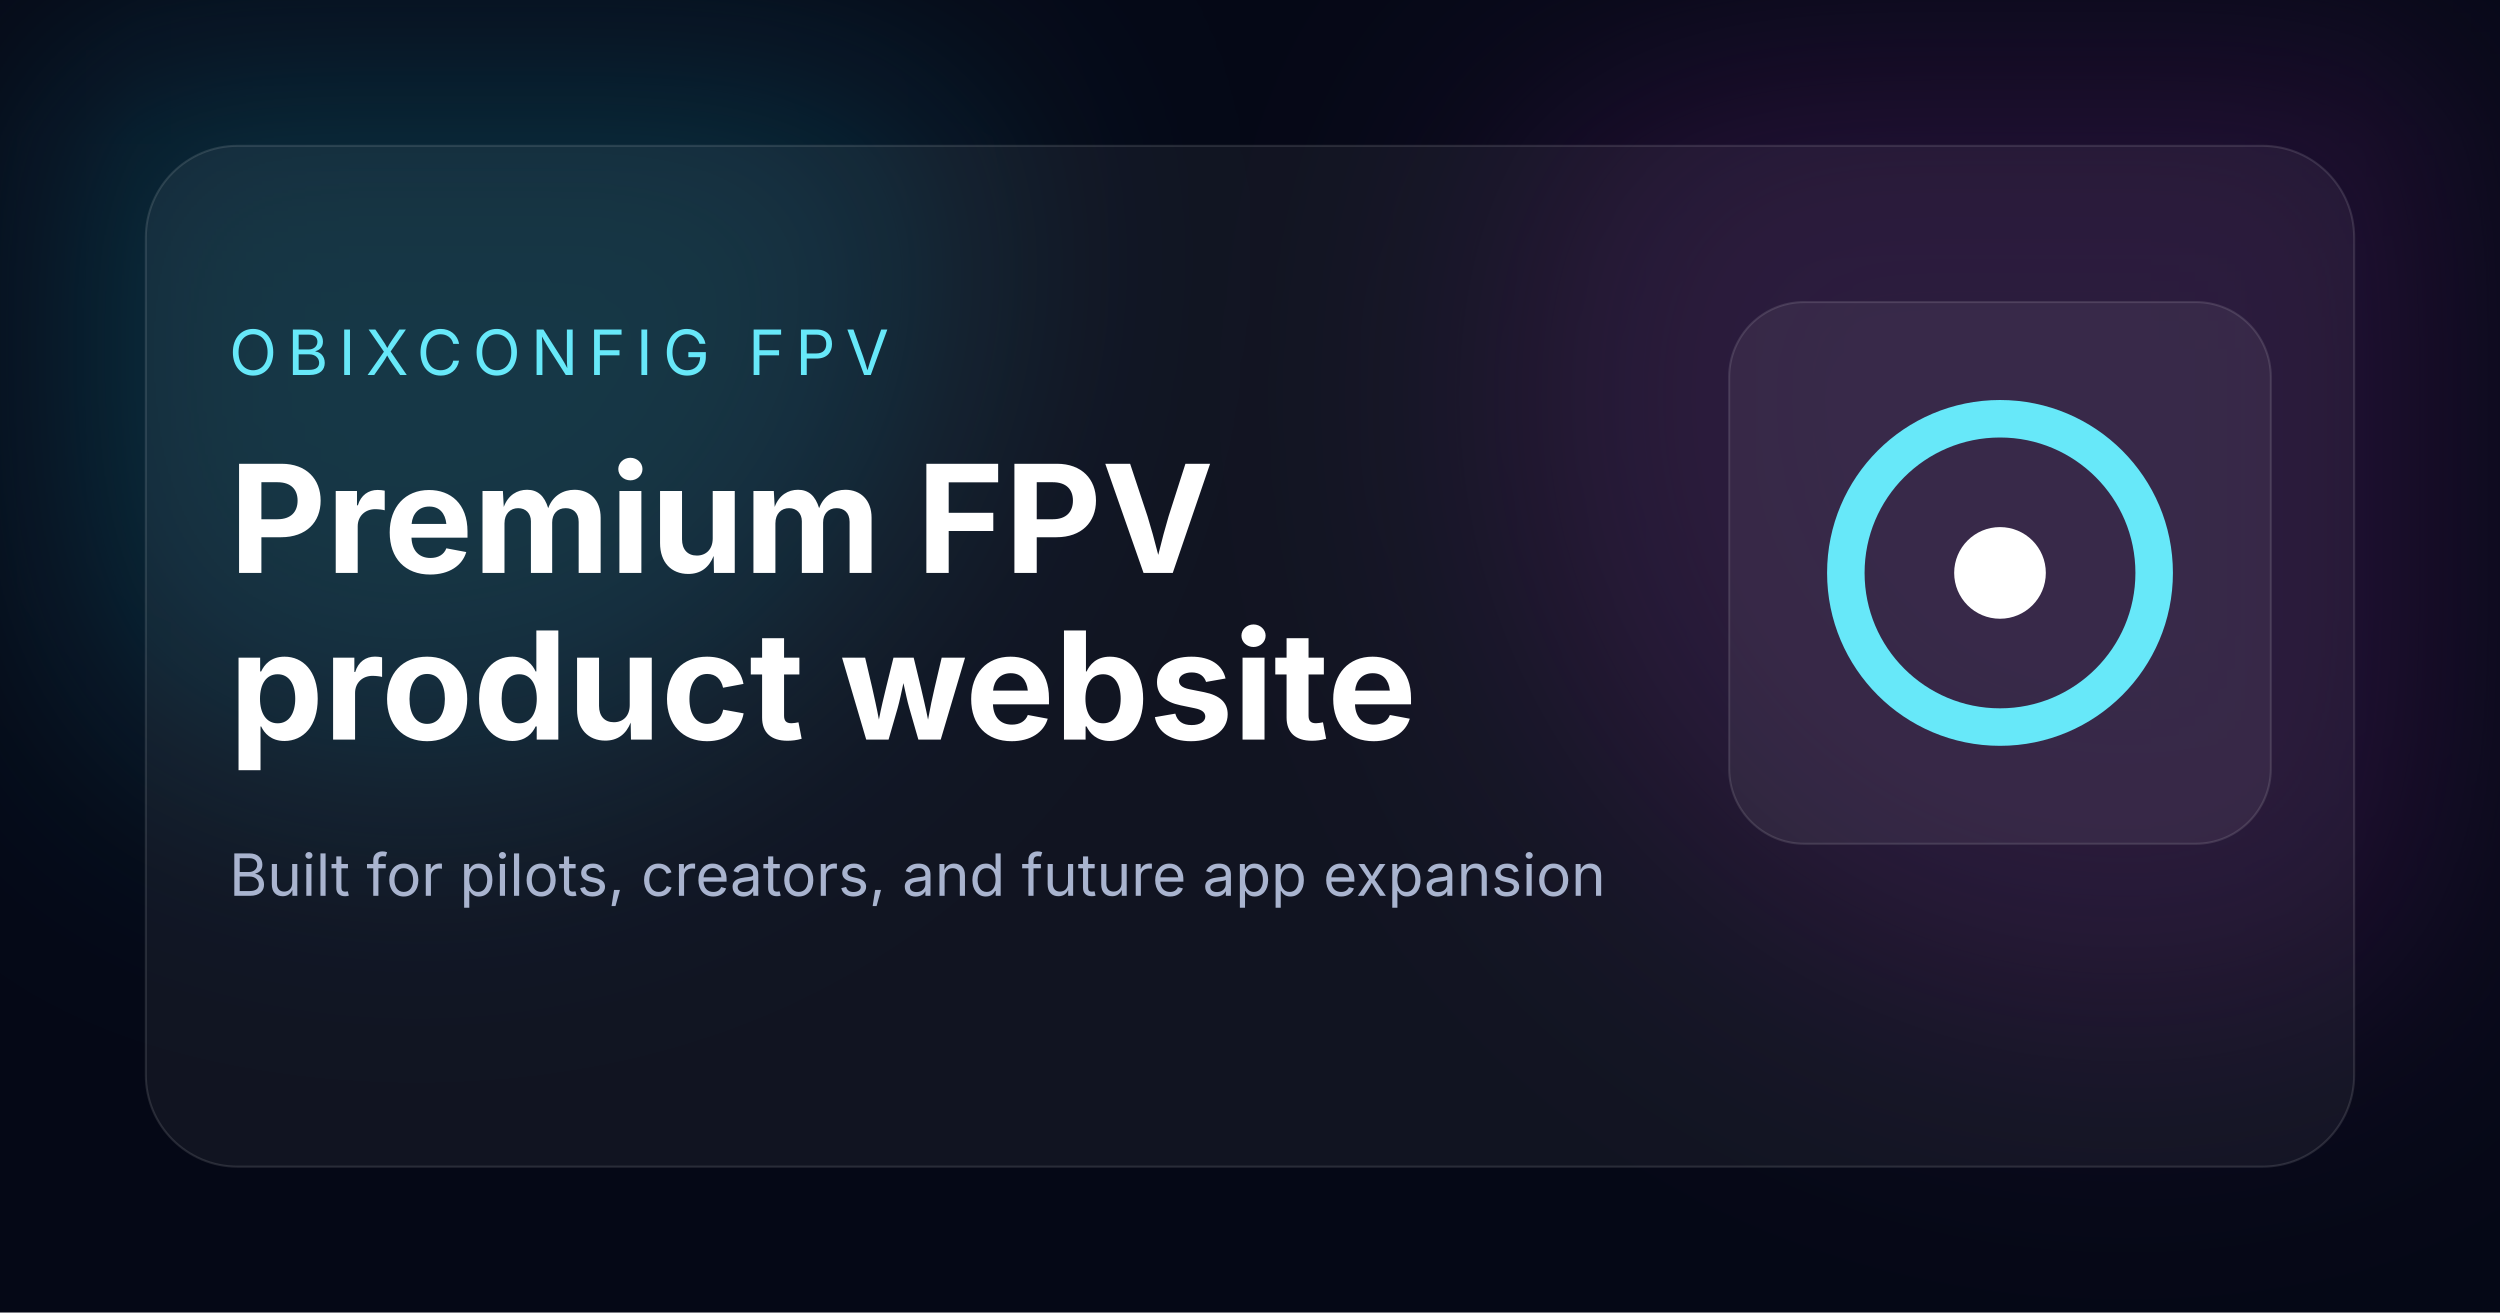
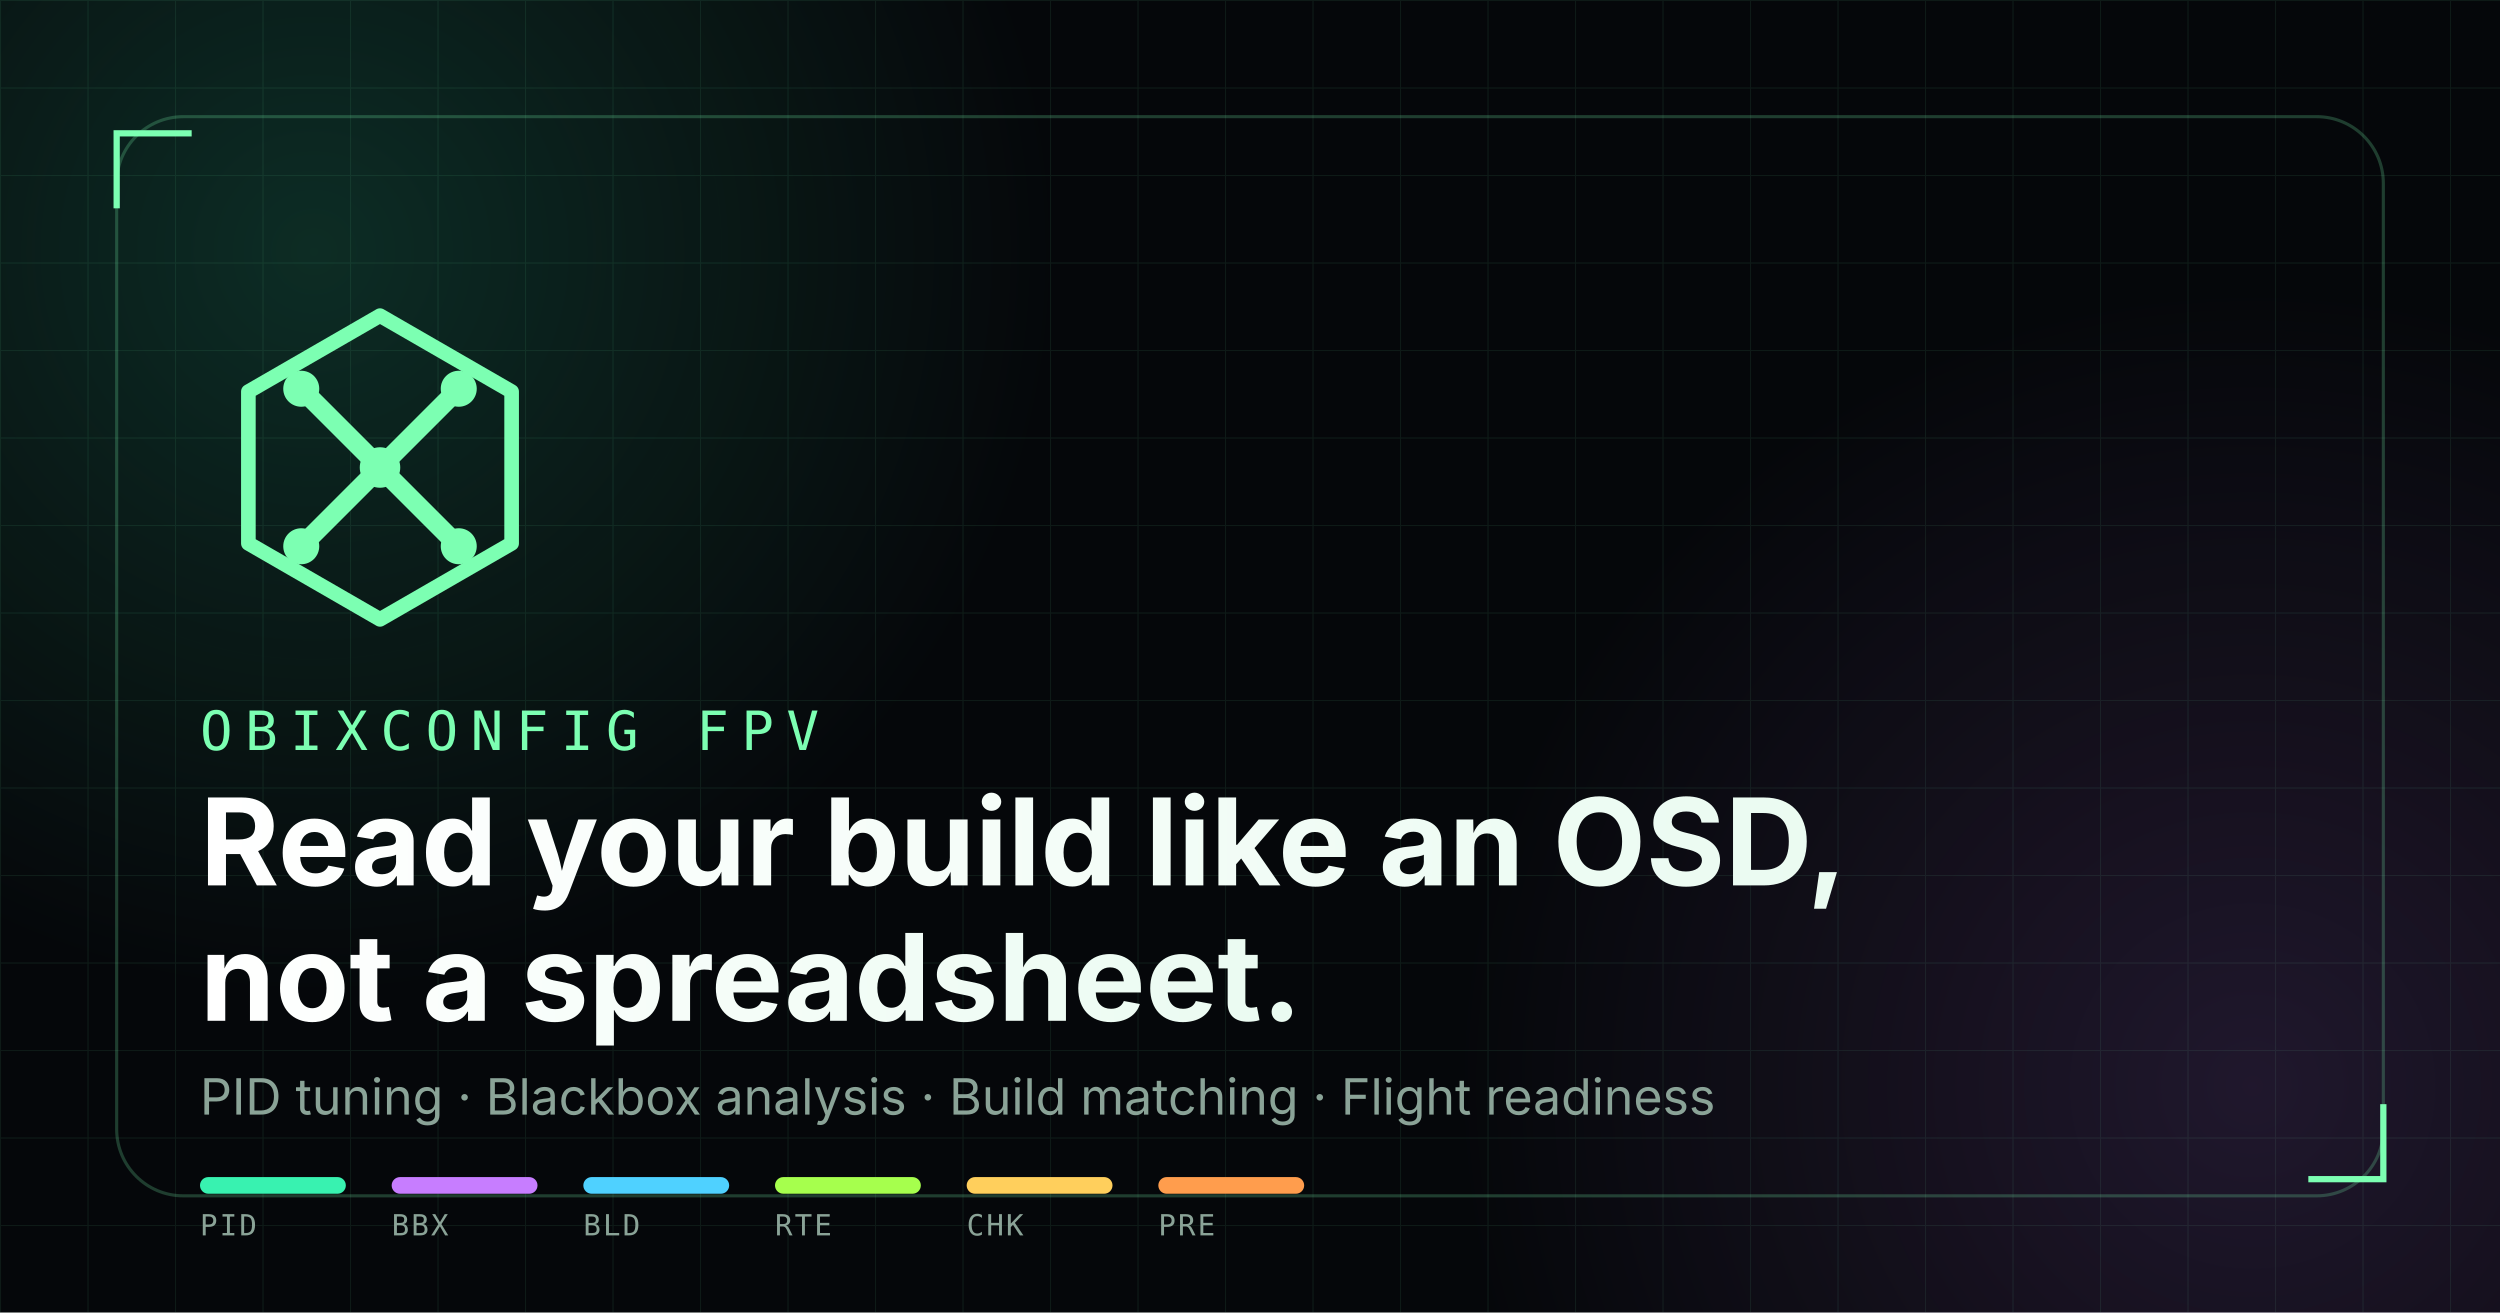
- <svg xmlns="http://www.w3.org/2000/svg" width="1200" height="630" viewBox="0 0 1200 630" fill="none">
-   <rect width="1200" height="630" fill="#050816" />
-   <circle cx="200" cy="120" r="260" fill="#22D3EE" opacity="0.18" filter="url(#b)" />
-   <circle cx="1020" cy="190" r="300" fill="#D946EF" opacity="0.14" filter="url(#b)" />
-   <rect x="70" y="70" width="1060" height="490" rx="44" fill="rgba(255,255,255,0.05)" stroke="rgba(255,255,255,0.12)" />
-   <text x="110" y="180" fill="#67E8F9" font-size="30" font-family="Inter, Arial, sans-serif" letter-spacing="5">OBIXCONFIG FPV</text>
-   <text x="110" y="275" fill="#FFFFFF" font-size="72" font-family="Inter, Arial, sans-serif" font-weight="700">Premium FPV</text>
-   <text x="110" y="355" fill="#FFFFFF" font-size="72" font-family="Inter, Arial, sans-serif" font-weight="700">product website</text>
-   <text x="110" y="430" fill="#A9B4CF" font-size="28" font-family="Inter, Arial, sans-serif">Built for pilots, creators, and future app expansion</text>
-   <g>
-     <rect x="830" y="145" width="260" height="260" rx="36" fill="rgba(255,255,255,0.06)" stroke="rgba(255,255,255,0.12)" />
-     <circle cx="960" cy="275" r="74" fill="none" stroke="#67E8F9" stroke-width="18" />
-     <circle cx="960" cy="275" r="22" fill="#fff" />
+ <svg xmlns="http://www.w3.org/2000/svg" width="1200" height="630" viewBox="0 0 1200 630">
+   <defs>
+     <radialGradient id="glow1" cx="50%" cy="50%" r="50%">
+       <stop offset="0%" stop-color="#38f2b0" stop-opacity="0.16" />
+       <stop offset="100%" stop-color="#38f2b0" stop-opacity="0" />
+     </radialGradient>
+     <radialGradient id="glow2" cx="50%" cy="50%" r="50%">
+       <stop offset="0%" stop-color="#c77dff" stop-opacity="0.14" />
+       <stop offset="100%" stop-color="#c77dff" stop-opacity="0" />
+     </radialGradient>
+     <linearGradient id="wordGrad" x1="0%" y1="0%" x2="100%" y2="0%">
+       <stop offset="0%" stop-color="#ffffff" />
+       <stop offset="100%" stop-color="#eafbf1" />
+     </linearGradient>
+     <pattern id="grid" width="42" height="42" patternUnits="userSpaceOnUse">
+       <path d="M42 0H0V42" fill="none" stroke="rgba(124,255,178,0.08)" stroke-width="1" />
+     </pattern>
+   </defs>
+   <rect width="1200" height="630" fill="#05070a" />
+   <rect width="1200" height="630" fill="url(#grid)" />
+   <circle cx="150" cy="120" r="360" fill="url(#glow1)" />
+   <circle cx="1080" cy="520" r="380" fill="url(#glow2)" />
+   <rect x="56" y="56" width="1088" height="518" rx="32" fill="none" stroke="rgba(124,255,178,0.22)" stroke-width="1.5" />
+   <path d="M56 100V64H92" fill="none" stroke="#7cffb2" stroke-width="3" />
+   <path d="M1144 530V566H1108" fill="none" stroke="#7cffb2" stroke-width="3" />
+   <g transform="translate(96,138)">
+     <polygon points="55.4,45.5 32,59 8.6,45.5 8.6,18.5 32,5 55.4,18.5" fill="none" stroke="#7cffb2" stroke-width="2.6" stroke-linejoin="round" transform="scale(2.7)" />
+     <g stroke="#7cffb2" stroke-width="3.4" stroke-linecap="round" stroke-linejoin="round" transform="scale(2.7)">
+       <line x1="18" y1="18" x2="46" y2="46" />
+       <line x1="46" y1="18" x2="18" y2="46" />
+       <circle cx="18" cy="18" r="3.2" fill="#7cffb2" stroke="none" />
+       <circle cx="46" cy="18" r="3.2" fill="#7cffb2" stroke="none" />
+       <circle cx="18" cy="46" r="3.2" fill="#7cffb2" stroke="none" />
+       <circle cx="46" cy="46" r="3.2" fill="#7cffb2" stroke="none" />
+       <circle cx="32" cy="32" r="3.6" fill="#7cffb2" stroke="none" />
+     </g>
  </g>
-   <defs>
-     <filter id="b" x="-40%" y="-40%" width="180%" height="180%">
-       <feGaussianBlur stdDeviation="70" />
-     </filter>
-   </defs>
+   <text x="96" y="360" fill="#7cffb2" font-size="26" font-family="'JetBrains Mono', monospace" letter-spacing="6">OBIXCONFIG FPV</text>
+   <text x="96" y="425" fill="url(#wordGrad)" font-size="58" font-family="'Space Grotesk', Inter, Arial, sans-serif" font-weight="700">Read your build like an OSD,</text>
+   <text x="96" y="490" fill="url(#wordGrad)" font-size="58" font-family="'Space Grotesk', Inter, Arial, sans-serif" font-weight="700">not a spreadsheet.</text>
+   <text x="96" y="535" fill="#8aa397" font-size="24" font-family="Inter, Arial, sans-serif">PID tuning · Blackbox analysis · Build matching · Flight readiness</text>
+   <g transform="translate(96,565)">
+     <rect x="0" y="0" width="70" height="8" rx="4" fill="#38f2b0" />
+     <text x="0" y="28" fill="#8aa397" font-size="14" font-family="JetBrains Mono, monospace" letter-spacing="1">PID</text>
+     <rect x="92" y="0" width="70" height="8" rx="4" fill="#c77dff" />
+     <text x="92" y="28" fill="#8aa397" font-size="14" font-family="JetBrains Mono, monospace" letter-spacing="1">BBX</text>
+     <rect x="184" y="0" width="70" height="8" rx="4" fill="#4fd1ff" />
+     <text x="184" y="28" fill="#8aa397" font-size="14" font-family="JetBrains Mono, monospace" letter-spacing="1">BLD</text>
+     <rect x="276" y="0" width="70" height="8" rx="4" fill="#a6ff4d" />
+     <text x="276" y="28" fill="#8aa397" font-size="14" font-family="JetBrains Mono, monospace" letter-spacing="1">RTE</text>
+     <rect x="368" y="0" width="70" height="8" rx="4" fill="#ffcf5c" />
+     <text x="368" y="28" fill="#8aa397" font-size="14" font-family="JetBrains Mono, monospace" letter-spacing="1">CHK</text>
+     <rect x="460" y="0" width="70" height="8" rx="4" fill="#ff9d4d" />
+     <text x="460" y="28" fill="#8aa397" font-size="14" font-family="JetBrains Mono, monospace" letter-spacing="1">PRE</text>
+   </g>
</svg>
